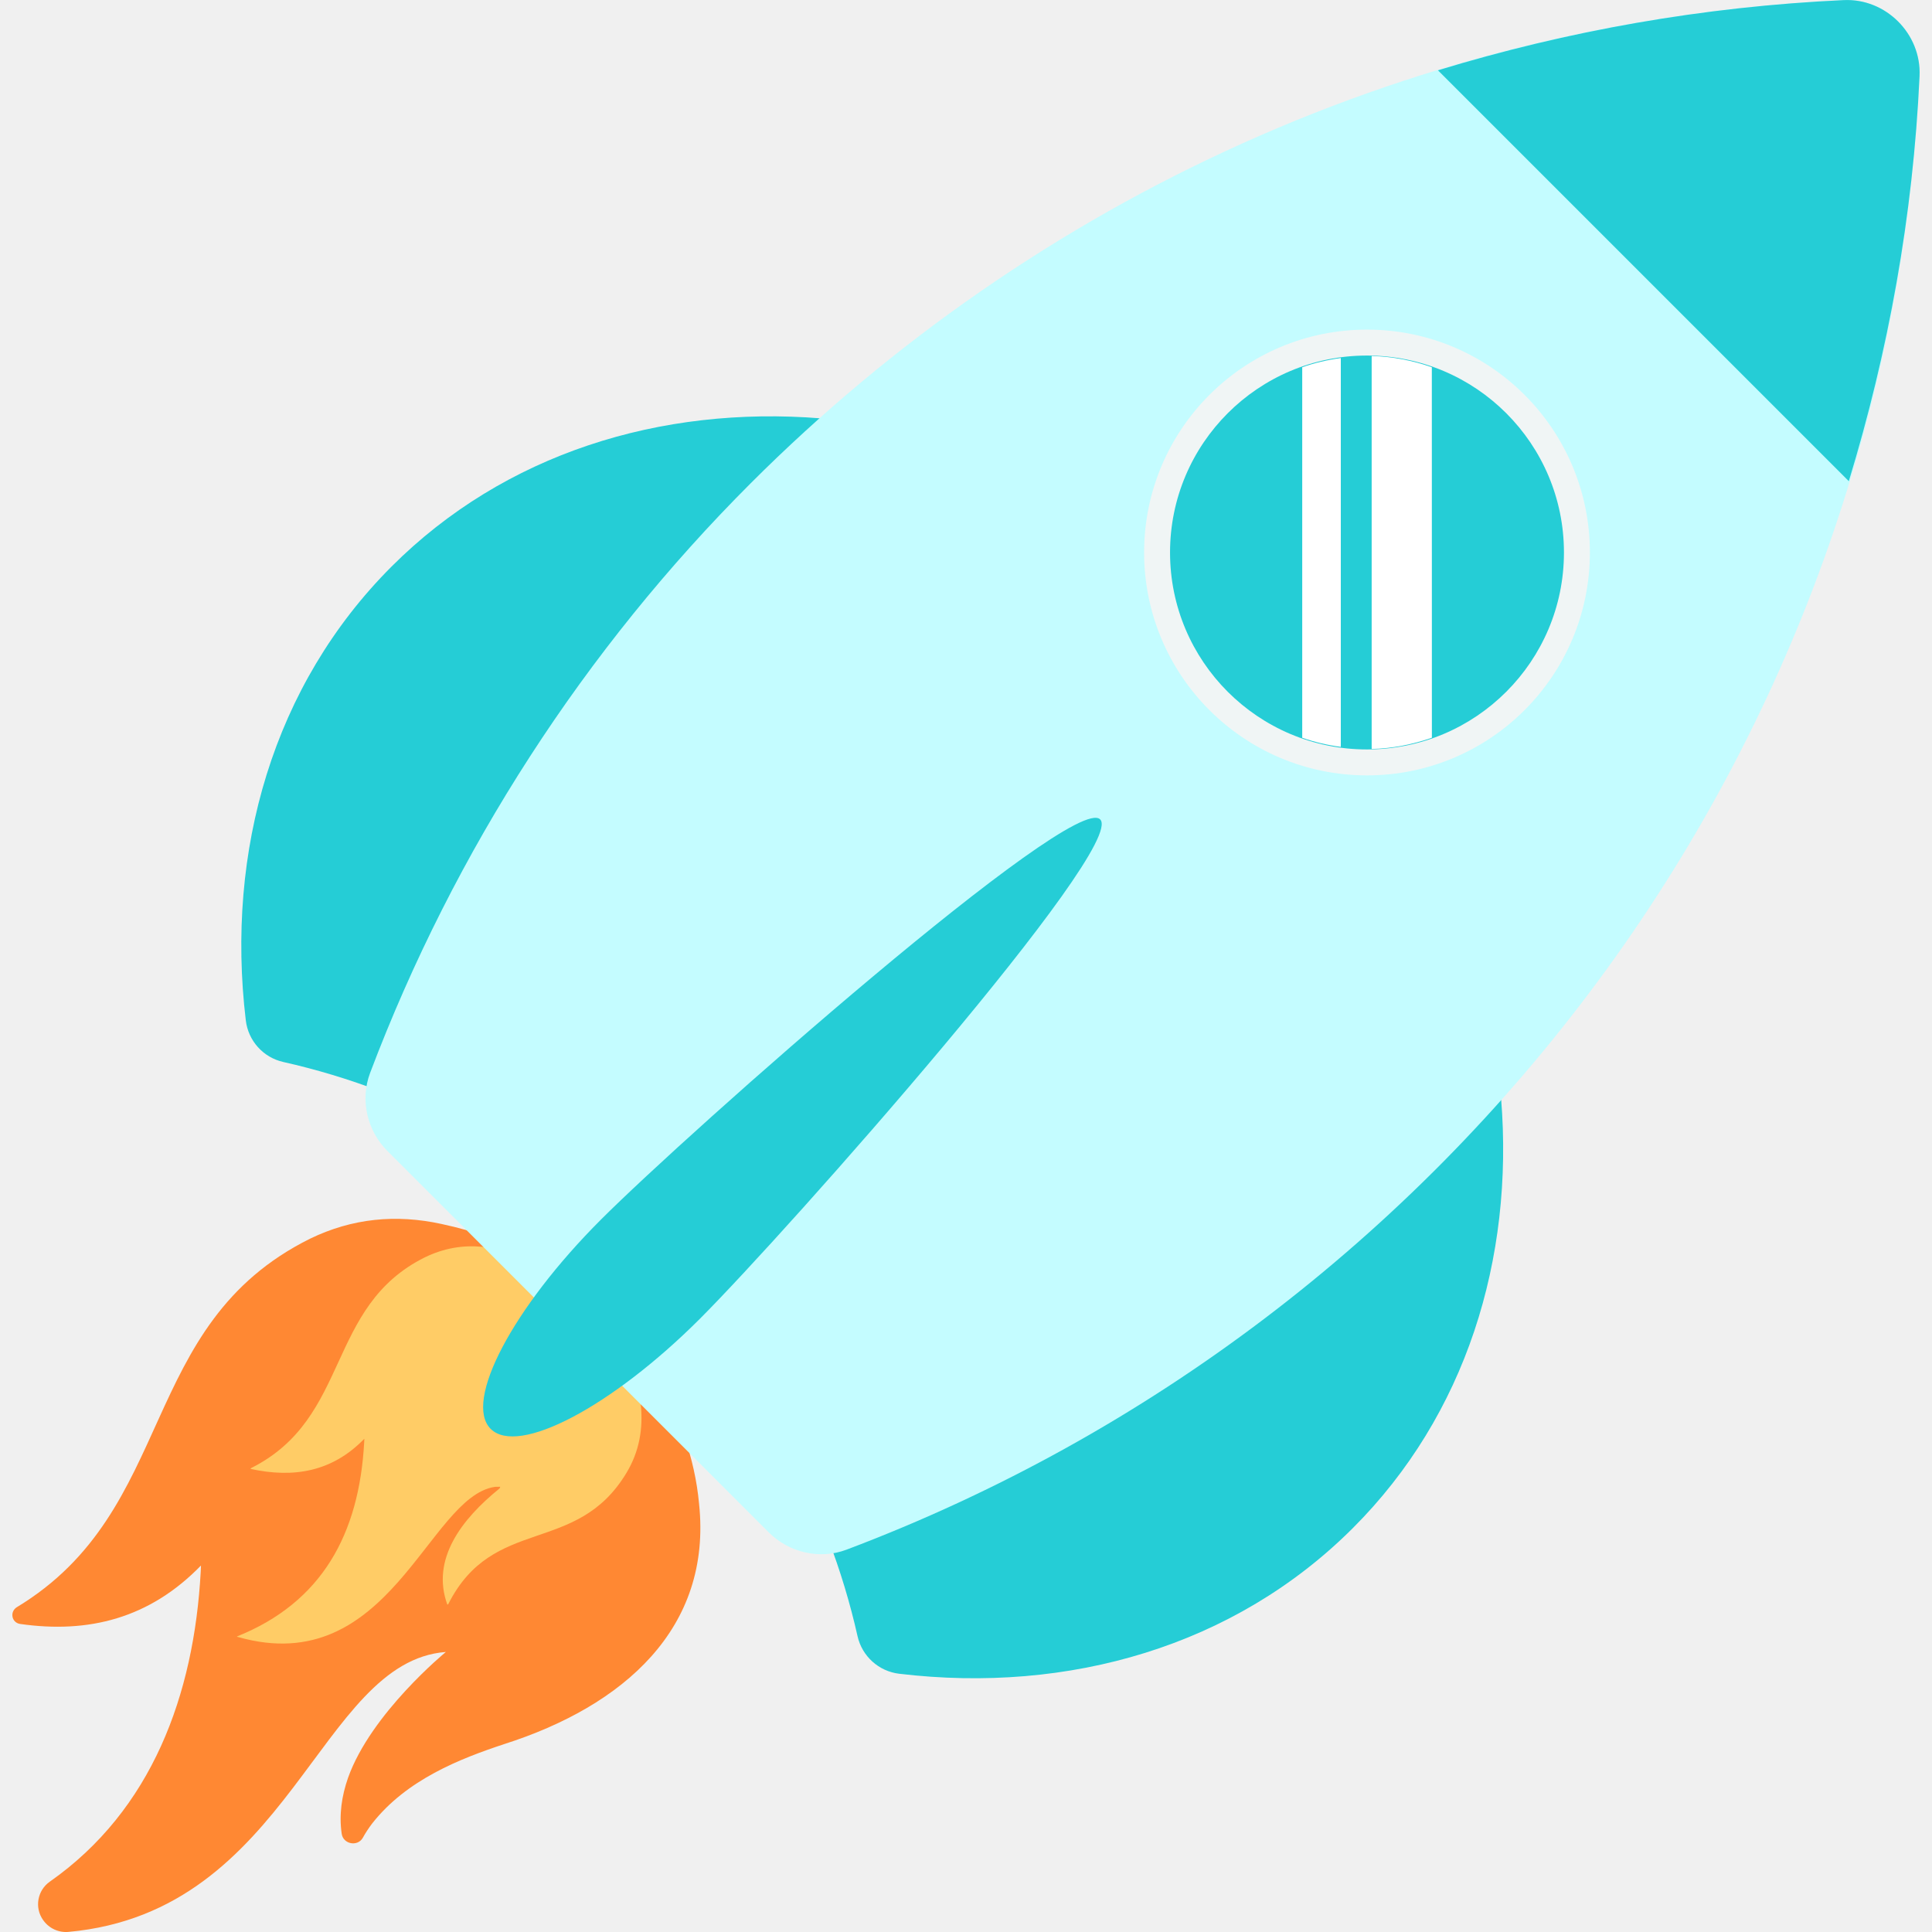
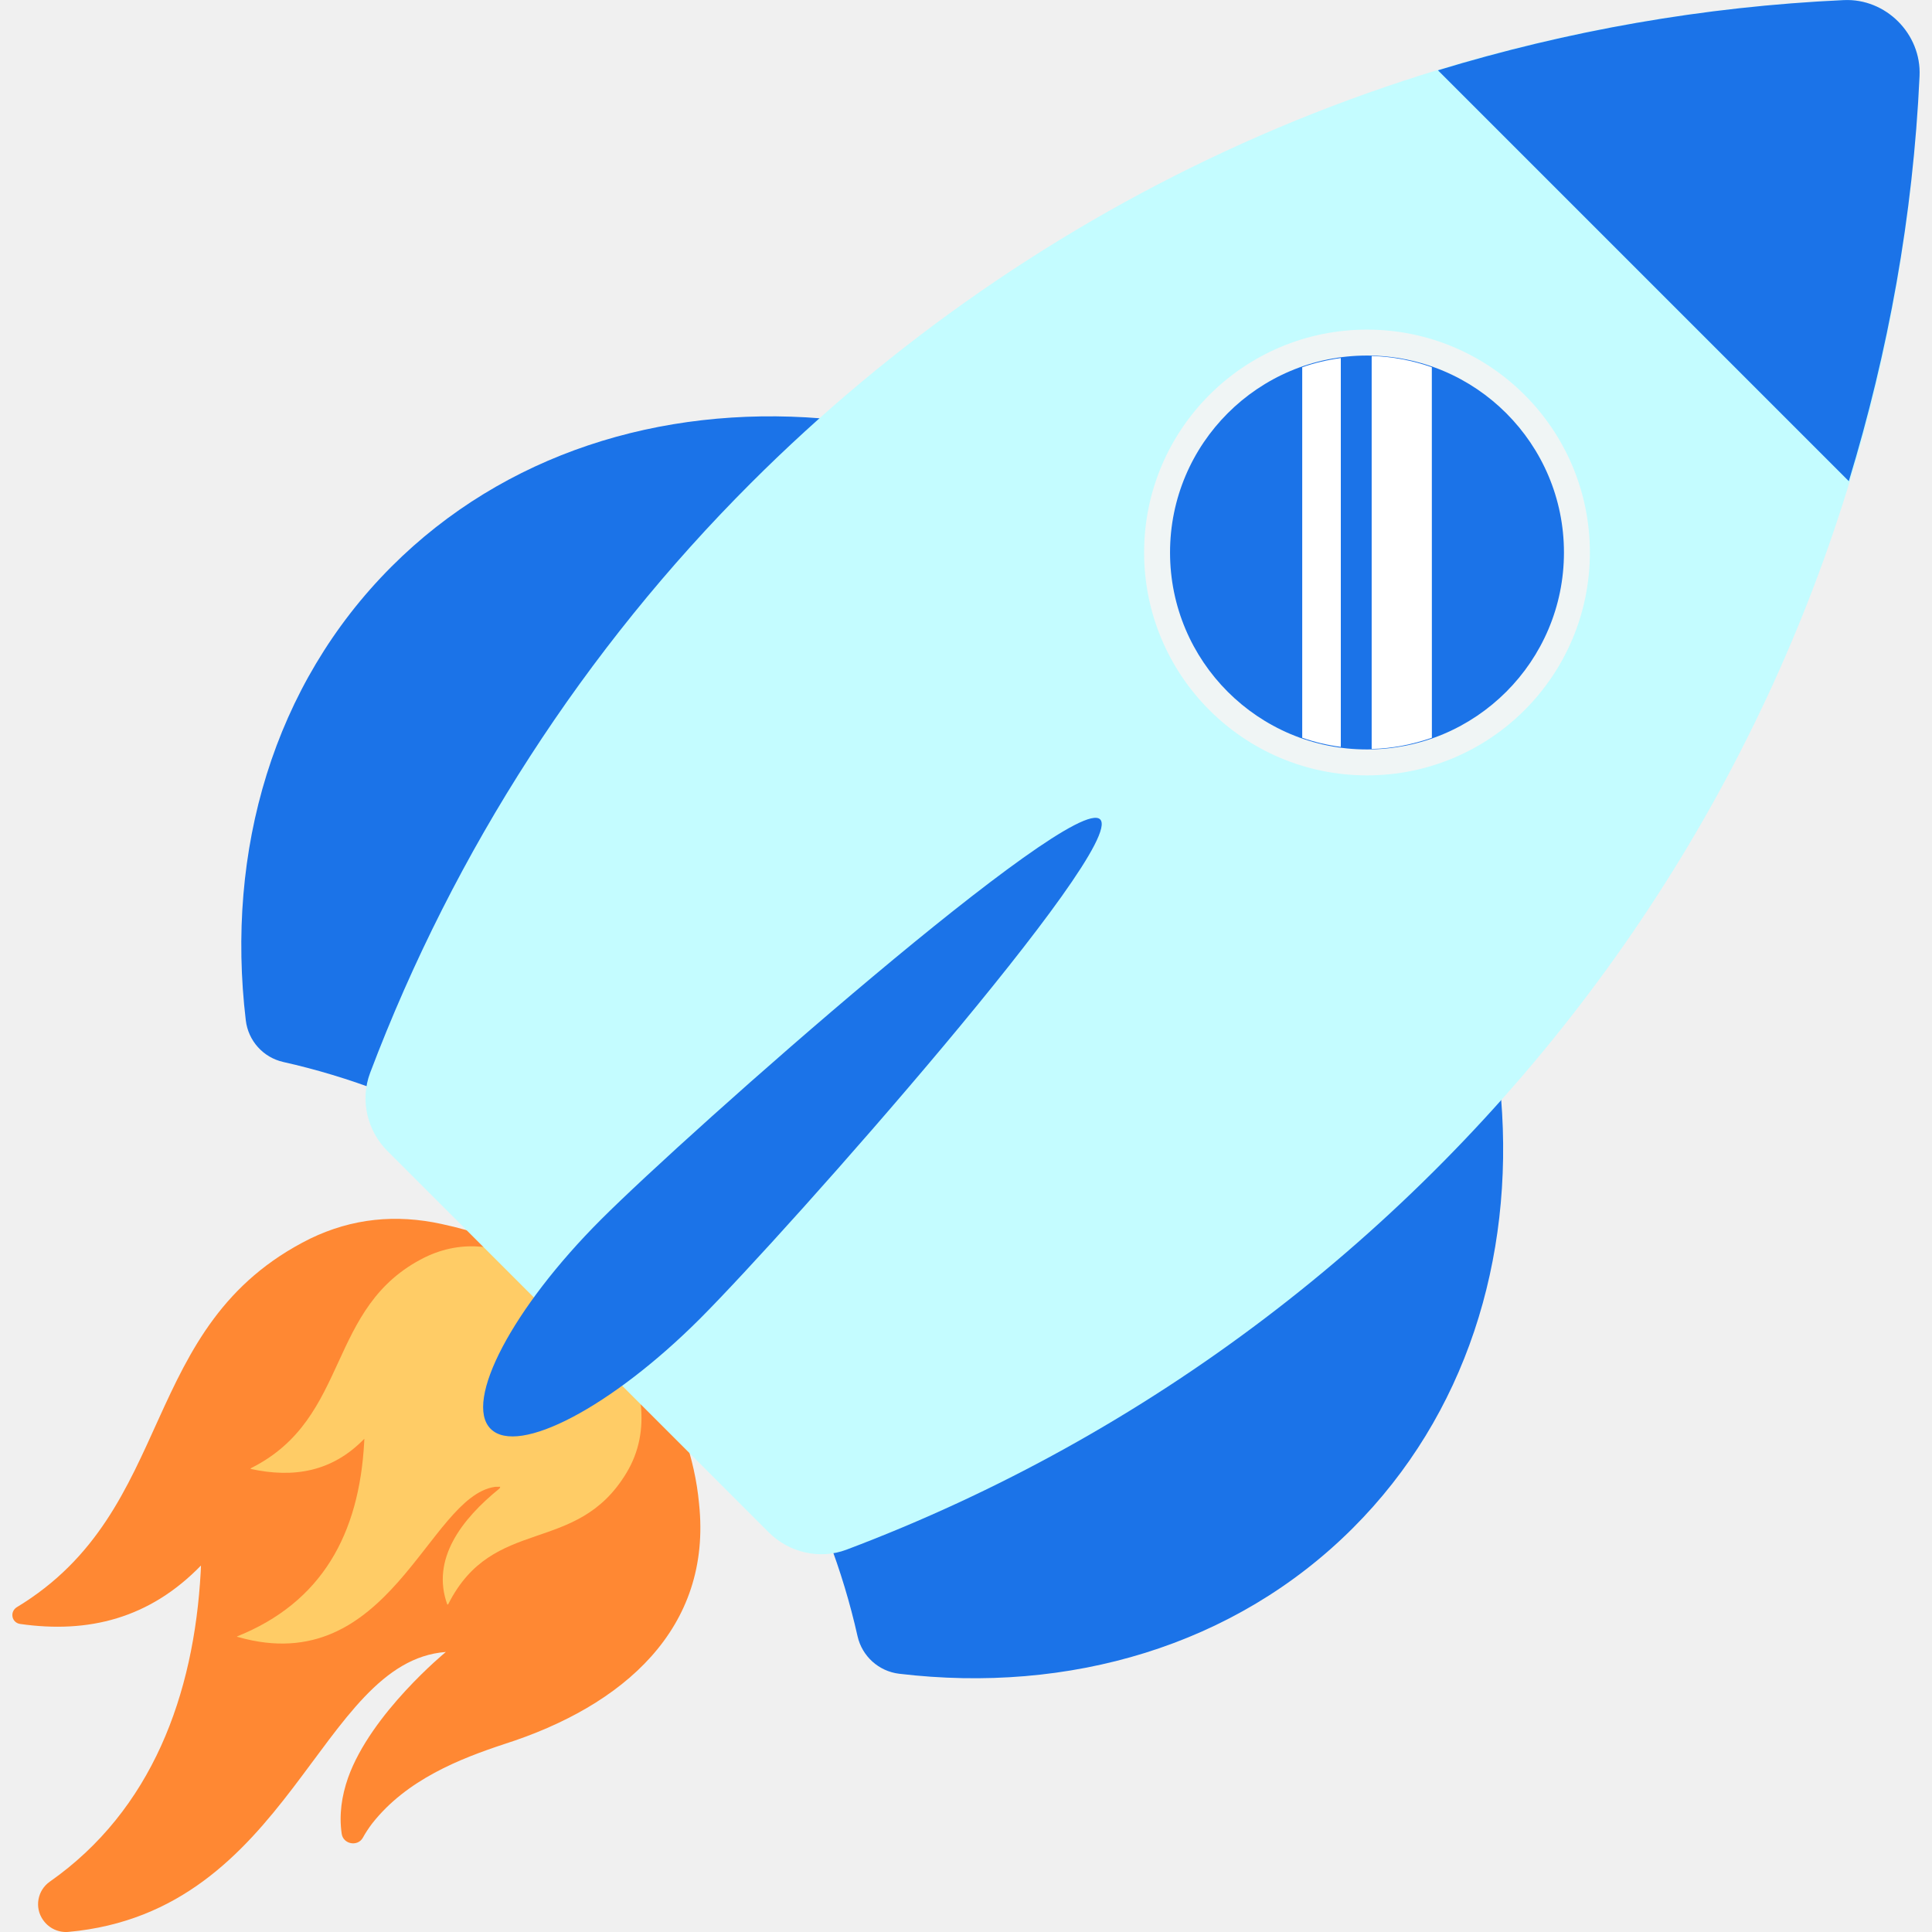
<svg xmlns="http://www.w3.org/2000/svg" width="36px" height="36px" viewBox="0 0 36 36" version="1.1">
  <g id="Page-1" stroke="none" stroke-width="1" fill="none" fill-rule="evenodd">
    <g id="Update" transform="translate(-1060, -345)" fill-rule="nonzero">
      <g id="iconfinder_45_3251538" transform="translate(1060, 345)">
-         <path d="M23.864,11.896 C18.918,6.95 11.498,6.355 7.296,10.557 C5.09,12.764 4.204,15.856 4.58,19.012 C4.625,19.393 4.904,19.705 5.28,19.789 C7.721,20.336 10.132,21.628 12.133,23.629 C14.14,25.637 15.432,28.048 15.979,30.488 C16.064,30.863 16.375,31.143 16.756,31.188 C19.912,31.564 23.005,30.678 25.211,28.471 C29.413,24.27 28.817,16.849 23.864,11.896 Z" id="XMLID_4123_" fill="#25CDD6" />
+         <path d="M23.864,11.896 C18.918,6.95 11.498,6.355 7.296,10.557 C5.09,12.764 4.204,15.856 4.58,19.012 C4.625,19.393 4.904,19.705 5.28,19.789 C7.721,20.336 10.132,21.628 12.133,23.629 C14.14,25.637 15.432,28.048 15.979,30.488 C16.064,30.863 16.375,31.143 16.756,31.188 C19.912,31.564 23.005,30.678 25.211,28.471 C29.413,24.27 28.817,16.849 23.864,11.896 Z" id="XMLID_4123_" fill="#1B73E8" />
        <g id="XMLID_8944_" transform="translate(0, 22.5)">
          <path d="M13.026,5.519 C12.946,4.652 12.643,3.857 12.225,3.097 C12.18,3.021 12.134,2.946 12.084,2.865 C9.591,0.826 9.554,0.596 8.227,0.307 C7.376,0.121 6.561,0.202 5.78,0.58 C2.537,2.189 3.32,5.631 0.313,7.448 C0.255,7.484 0.222,7.55 0.232,7.616 L0.232,7.619 C0.242,7.693 0.301,7.75 0.375,7.76 C1.649,7.942 2.786,7.658 3.745,6.671 C3.745,6.712 3.74,6.747 3.74,6.787 C3.615,9.079 2.831,11.228 0.928,12.562 C0.697,12.724 0.639,13.044 0.802,13.275 C0.804,13.277 0.805,13.28 0.807,13.282 C0.914,13.433 1.093,13.515 1.277,13.498 C5.425,13.12 5.936,8.46 8.308,8.282 C8.308,8.282 6.912,9.424 6.485,10.628 C6.366,10.969 6.316,11.317 6.367,11.669 C6.394,11.864 6.665,11.917 6.762,11.742 C6.812,11.651 6.87,11.563 6.934,11.479 C7.577,10.659 8.573,10.271 9.391,10 C11.618,9.29 13.272,7.843 13.026,5.519 Z" id="XMLID_8947_" fill="#FF8833" />
          <path d="M8.351,7.394 C8.348,7.396 8.34,7.399 8.335,7.399 C8.028,6.552 8.604,5.805 9.305,5.238 C9.31,5.233 9.316,5.227 9.321,5.204 C9.285,5.207 9.245,5.201 9.212,5.207 C7.974,5.403 7.257,8.8 4.441,8.005 C4.435,8.005 4.426,8.002 4.413,7.994 C6.002,7.358 6.693,6.081 6.786,4.374 C6.786,4.351 6.789,4.332 6.789,4.309 C6.194,4.923 5.475,5.048 4.665,4.87 C4.681,4.859 4.684,4.85 4.69,4.85 C6.542,3.913 6.067,1.847 7.918,0.928 C8.636,0.581 9.328,0.707 10.034,1.066 L11.417,2.197 C11.445,2.243 11.47,2.284 11.495,2.326 C11.727,2.749 11.895,3.19 11.94,3.671 C11.987,4.12 11.912,4.548 11.675,4.942 C10.741,6.499 9.191,5.725 8.351,7.394 Z" id="XMLID_3971_" fill="#FFCC66" />
        </g>
        <path d="M34.355,0.002 C26.407,0.367 19.257,3.736 13.988,9.005 C10.906,12.086 8.47,15.832 6.896,19.993 C6.707,20.495 6.839,21.069 7.22,21.448 L14.323,28.552 C14.702,28.931 15.272,29.065 15.773,28.876 C27.041,24.625 35.187,14.023 35.768,1.415 C35.804,0.63 35.139,-0.035 34.355,0.002 Z" id="Path" fill="#C4FCFF" />
-         <path d="M34.45,8.966 C35.183,6.559 35.648,4.034 35.768,1.415 C35.804,0.631 35.139,-0.035 34.355,0.002 C31.734,0.123 29.203,0.576 26.794,1.31 L34.45,8.966 Z" id="XMLID_8961_" fill="#25CDD6" />
+         <path d="M34.45,8.966 C35.183,6.559 35.648,4.034 35.768,1.415 C35.804,0.631 35.139,-0.035 34.355,0.002 C31.734,0.123 29.203,0.576 26.794,1.31 L34.45,8.966 Z" id="XMLID_8961_" fill="#1B73E8" />
        <g id="XMLID_8943_" transform="translate(21, 6)">
          <circle id="Oval" fill="#F0F5F5" cx="4.472" cy="4.295" r="4.153" />
-           <circle id="Oval" fill="#25CDD6" cx="4.472" cy="4.295" r="3.67" />
+           <circle id="Oval" fill="#1B73E8" cx="4.472" cy="4.295" r="3.67" />
          <path d="M3.265,0.843 L3.265,7.747 C3.5,7.829 3.74,7.885 3.984,7.917 L3.984,0.672 C3.74,0.705 3.499,0.761 3.265,0.843 Z" id="XMLID_8953_" fill="#FFFFFF" />
          <path d="M5.681,7.747 L5.68,0.843 C5.316,0.716 4.939,0.643 4.559,0.634 L4.559,7.956 C4.939,7.947 5.317,7.873 5.681,7.747 Z" id="XMLID_8956_" fill="#FFFFFF" />
        </g>
-         <path d="M20.5,15.268 C19.99,14.758 12.841,21.082 11.197,22.726 C9.553,24.37 8.633,26.116 9.143,26.625 C9.653,27.135 11.399,26.215 13.043,24.572 C14.686,22.927 21.009,15.778 20.5,15.268 Z" id="Path" fill="#25CDD6" />
+         <path d="M20.5,15.268 C19.99,14.758 12.841,21.082 11.197,22.726 C9.553,24.37 8.633,26.116 9.143,26.625 C9.653,27.135 11.399,26.215 13.043,24.572 C14.686,22.927 21.009,15.778 20.5,15.268 Z" id="Path" fill="#1B73E8" />
      </g>
    </g>
  </g>
</svg>
